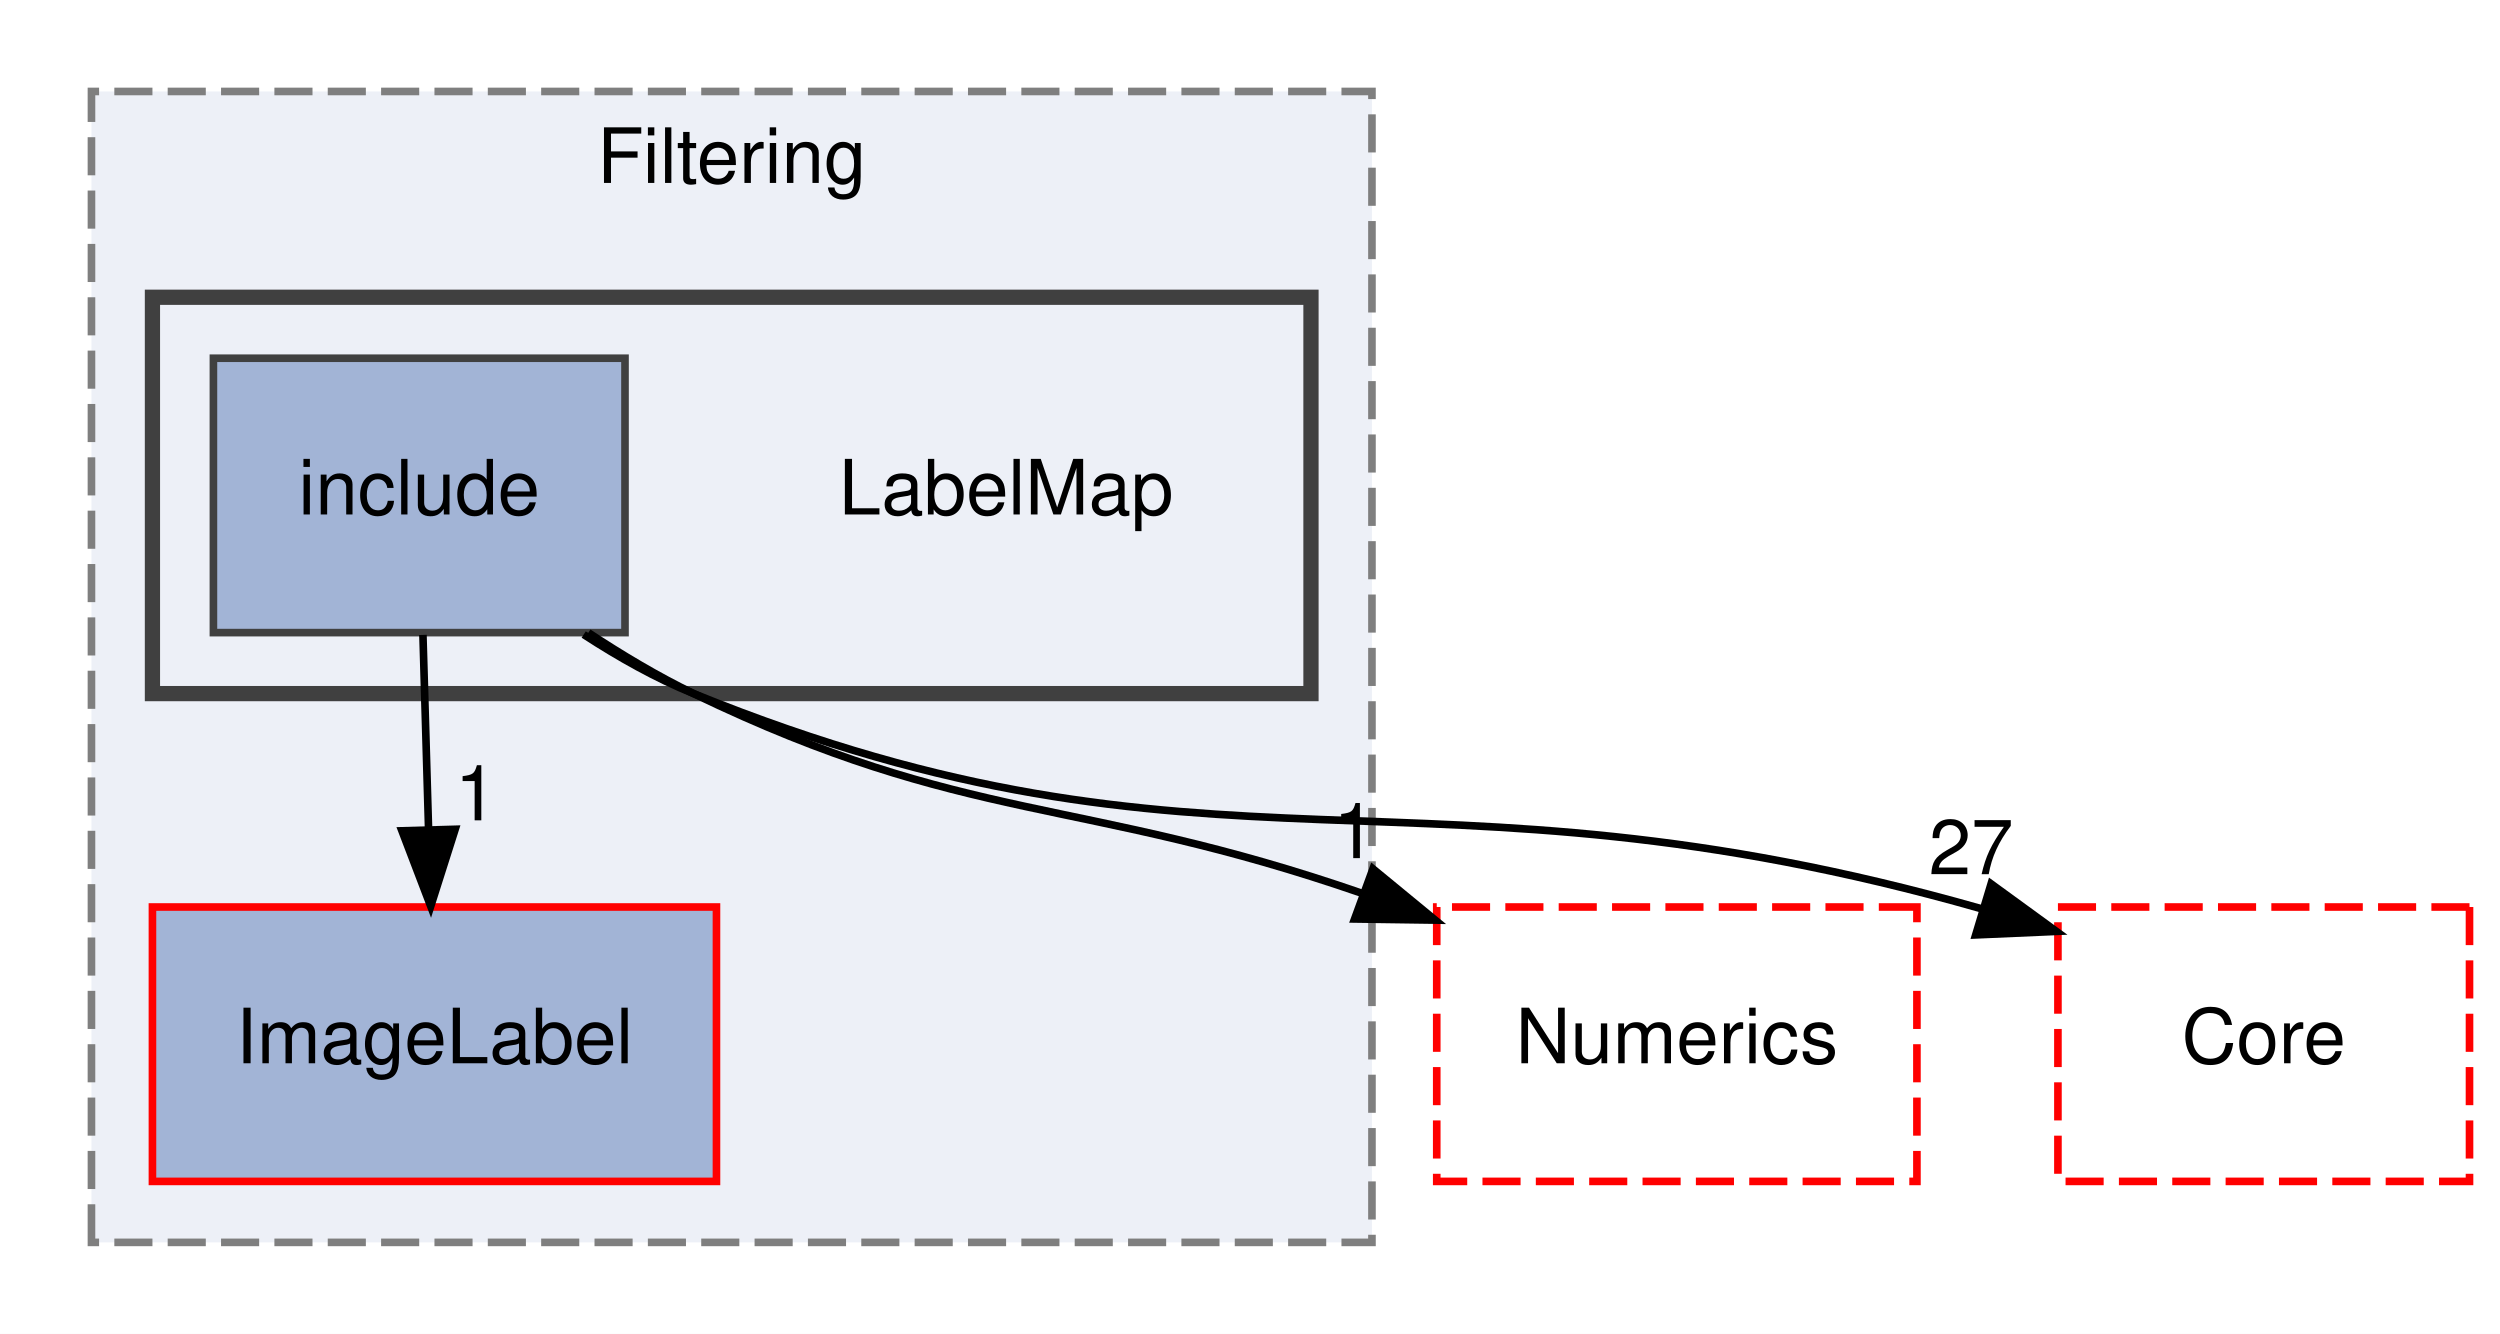
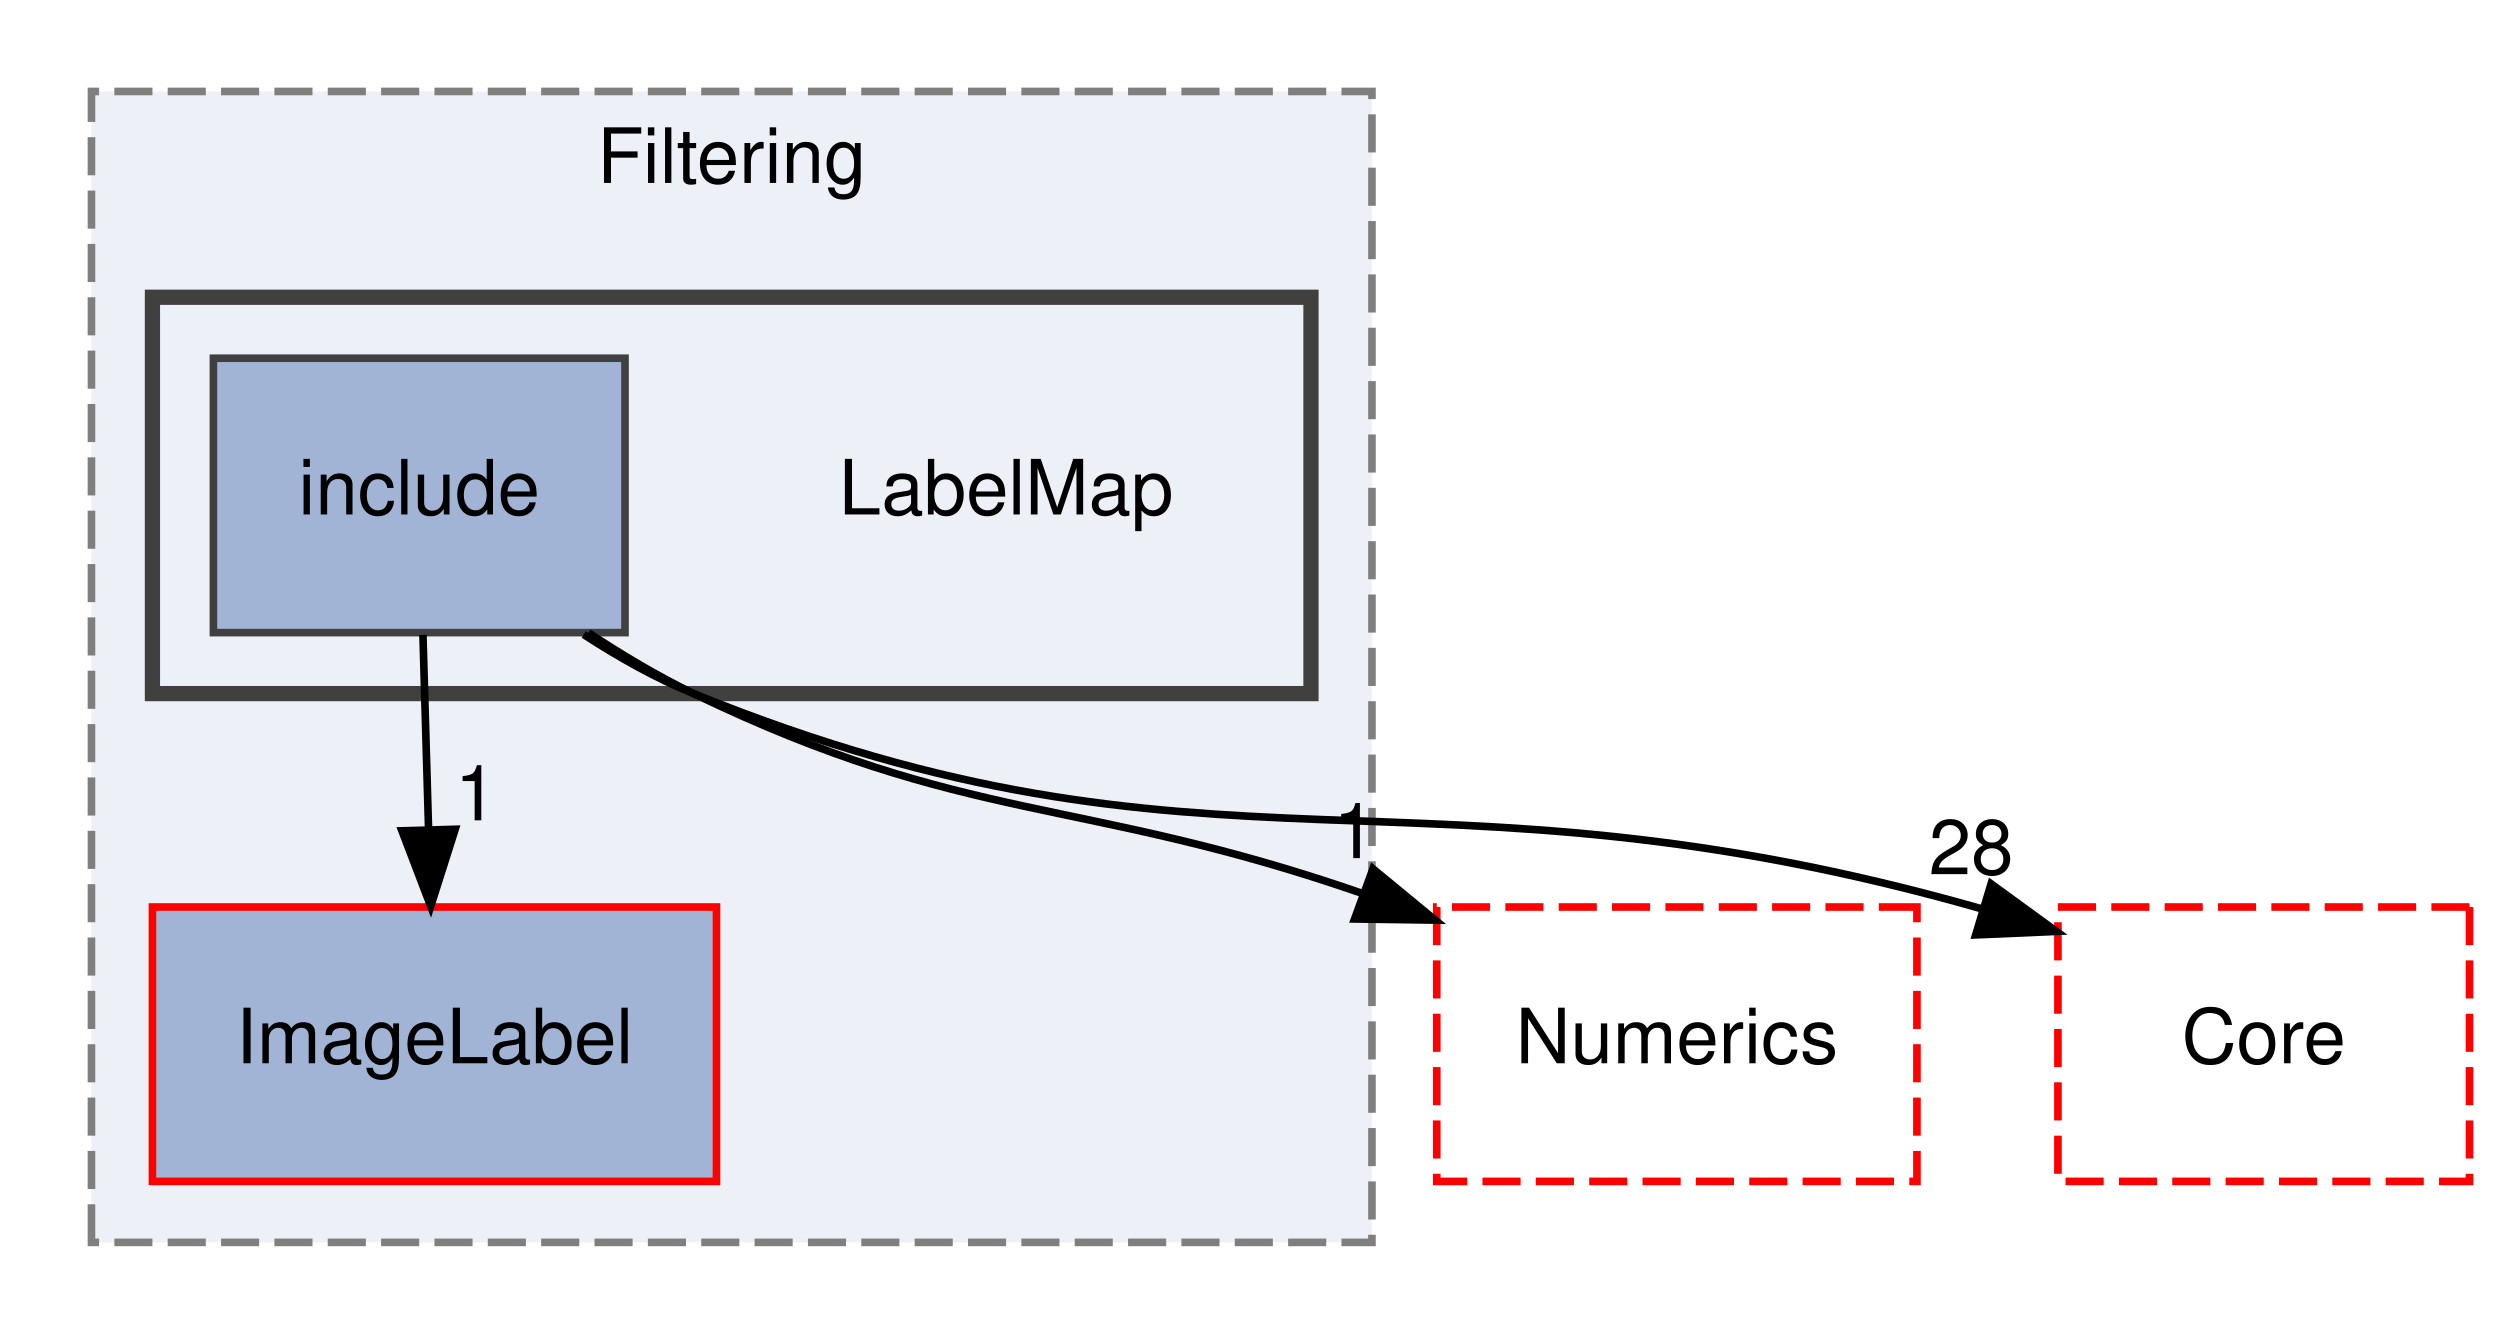
<svg xmlns="http://www.w3.org/2000/svg" xmlns:xlink="http://www.w3.org/1999/xlink" width="328pt" height="175pt" viewBox="0.00 0.00 328.00 175.00">
  <g id="graph0" class="graph" transform="scale(1 1) rotate(0) translate(4 171)">
    <polygon fill="white" stroke="transparent" points="-4,4 -4,-171 324,-171 324,4 -4,4" />
    <g id="clust1" class="cluster">
      <g id="a_clust1">
        <a xlink:href="dir_6724b11ef9ad676a0a0c31463bff1d93.html" target="_top" xlink:title="Filtering">
          <polygon fill="#edf0f7" stroke="#7f7f7f" stroke-dasharray="5,2" points="8,-8 8,-159 176,-159 176,-8 8,-8" />
          <text text-anchor="middle" x="92" y="-147" font-family="Helvetica,sans-Serif" font-size="10.00">Filtering</text>
        </a>
      </g>
    </g>
    <g id="clust2" class="cluster">
      <g id="a_clust2">
        <a xlink:href="dir_26f5ffa4ccde54dd7c7e7ec663a16dd0.html" target="_top">
          <polygon fill="#edf0f7" stroke="#404040" stroke-width="2" points="16,-80 16,-132 168,-132 168,-80 16,-80" />
        </a>
      </g>
    </g>
    <g id="node1" class="node">
      <g id="a_node1">
        <a xlink:href="dir_b6f57b6fc6f298c8d76e626523038467.html" target="_top" xlink:title="ImageLabel">
          <polygon fill="#a2b4d6" stroke="red" points="90,-52 16,-52 16,-16 90,-16 90,-52" />
          <text text-anchor="middle" x="53" y="-31.5" font-family="Helvetica,sans-Serif" font-size="10.00">ImageLabel</text>
        </a>
      </g>
    </g>
    <g id="node2" class="node">
      <text text-anchor="middle" x="128" y="-103.5" font-family="Helvetica,sans-Serif" font-size="10.00">LabelMap</text>
    </g>
    <g id="node3" class="node">
      <g id="a_node3">
        <a xlink:href="dir_e6af80814af45e38a077f5717907cac5.html" target="_top" xlink:title="include">
          <polygon fill="#a2b4d6" stroke="#404040" points="78,-124 24,-124 24,-88 78,-88 78,-124" />
          <text text-anchor="middle" x="51" y="-103.5" font-family="Helvetica,sans-Serif" font-size="10.00">include</text>
        </a>
      </g>
    </g>
    <g id="edge2" class="edge">
      <path fill="none" stroke="black" d="M51.49,-87.7C51.71,-79.98 51.98,-70.71 52.23,-62.11" />
      <polygon fill="black" stroke="black" points="55.72,-62.2 52.51,-52.1 48.73,-62 55.72,-62.2" />
      <g id="a_edge2-headlabel">
        <a xlink:href="dir_000104_000057.html" target="_top" xlink:title="1">
          <text text-anchor="middle" x="58.46" y="-63.37" font-family="Helvetica,sans-Serif" font-size="10.00">1</text>
        </a>
      </g>
    </g>
    <g id="node4" class="node">
      <g id="a_node4">
        <a xlink:href="dir_57605c80b6a7e87d0adba2f2655cc3cb.html" target="_top" xlink:title="Numerics">
          <polygon fill="none" stroke="red" stroke-dasharray="5,2" points="247.5,-52 184.5,-52 184.5,-16 247.5,-16 247.5,-52" />
          <text text-anchor="middle" x="216" y="-31.5" font-family="Helvetica,sans-Serif" font-size="10.00">Numerics</text>
        </a>
      </g>
    </g>
    <g id="edge1" class="edge">
      <path fill="none" stroke="black" d="M73.19,-87.99C77.62,-85.07 82.34,-82.25 87,-80 122.99,-62.63 137.51,-66.69 174.86,-53.74" />
      <polygon fill="black" stroke="black" points="176.13,-57.01 184.31,-50.28 173.72,-50.43 176.13,-57.01" />
      <g id="a_edge1-headlabel">
        <a xlink:href="dir_000104_000212.html" target="_top" xlink:title="1">
          <text text-anchor="middle" x="173.73" y="-58.41" font-family="Helvetica,sans-Serif" font-size="10.00">1</text>
        </a>
      </g>
    </g>
    <g id="node5" class="node">
      <g id="a_node5">
        <a xlink:href="dir_cac7f9cecb9aa42a0bd05452dddd8a21.html" target="_top" xlink:title="Core">
          <polygon fill="none" stroke="red" stroke-dasharray="5,2" points="320,-52 266,-52 266,-16 320,-16 320,-52" />
          <text text-anchor="middle" x="293" y="-31.5" font-family="Helvetica,sans-Serif" font-size="10.00">Core</text>
        </a>
      </g>
    </g>
    <g id="edge3" class="edge">
      <path fill="none" stroke="black" d="M72.58,-87.75C77.14,-84.78 82.06,-82 87,-80 155.05,-52.41 181.69,-72.95 256,-51.76" />
      <polygon fill="black" stroke="black" points="257.23,-55.04 265.8,-48.8 255.21,-48.34 257.23,-55.04" />
      <g id="a_edge3-headlabel">
-         <a xlink:href="dir_000104_000014.html" target="_top" xlink:title="27">
-           <text text-anchor="middle" x="254.61" y="-56.3" font-family="Helvetica,sans-Serif" font-size="10.00">27</text>
+         <a xlink:href="dir_000104_000014.html" target="_top" xlink:title="28">
+           <text text-anchor="middle" x="254.61" y="-56.3" font-family="Helvetica,sans-Serif" font-size="10.00">28</text>
        </a>
      </g>
    </g>
  </g>
</svg>
